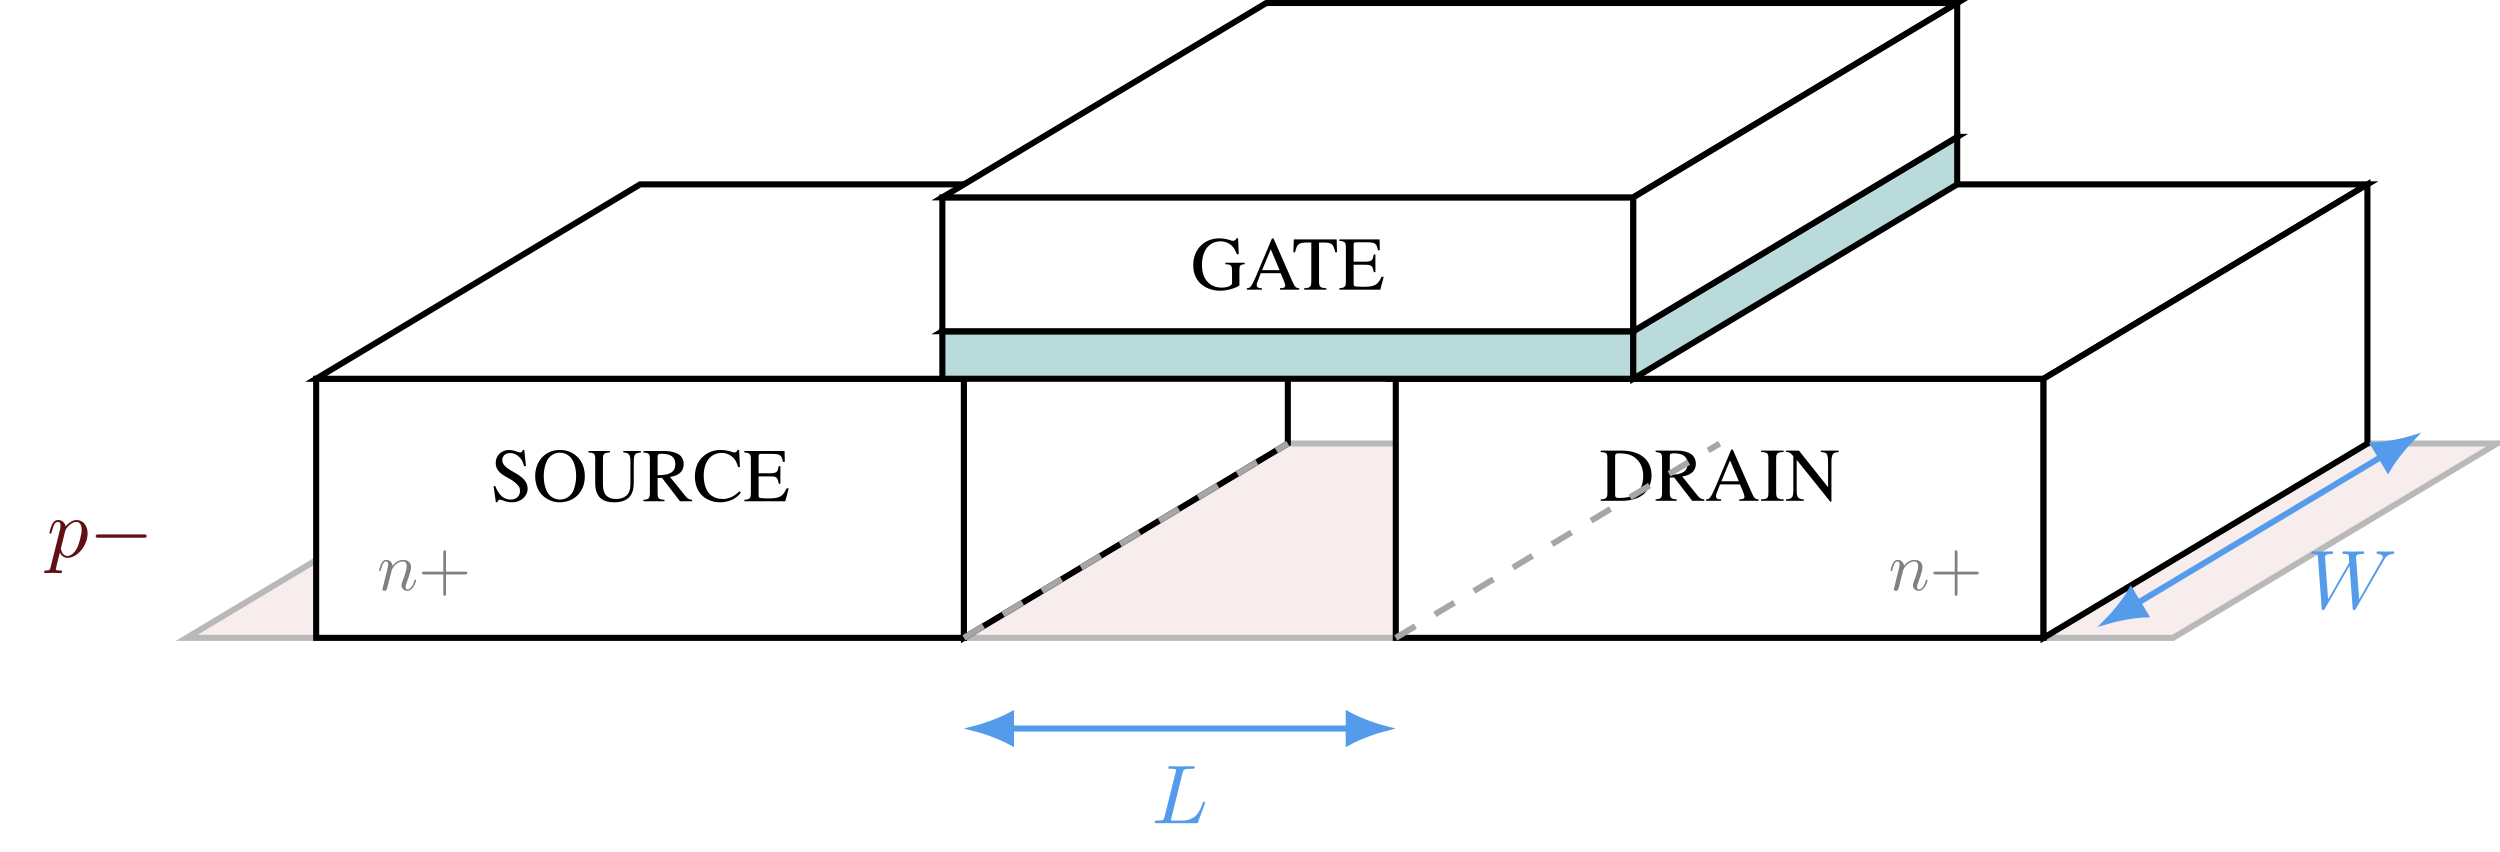
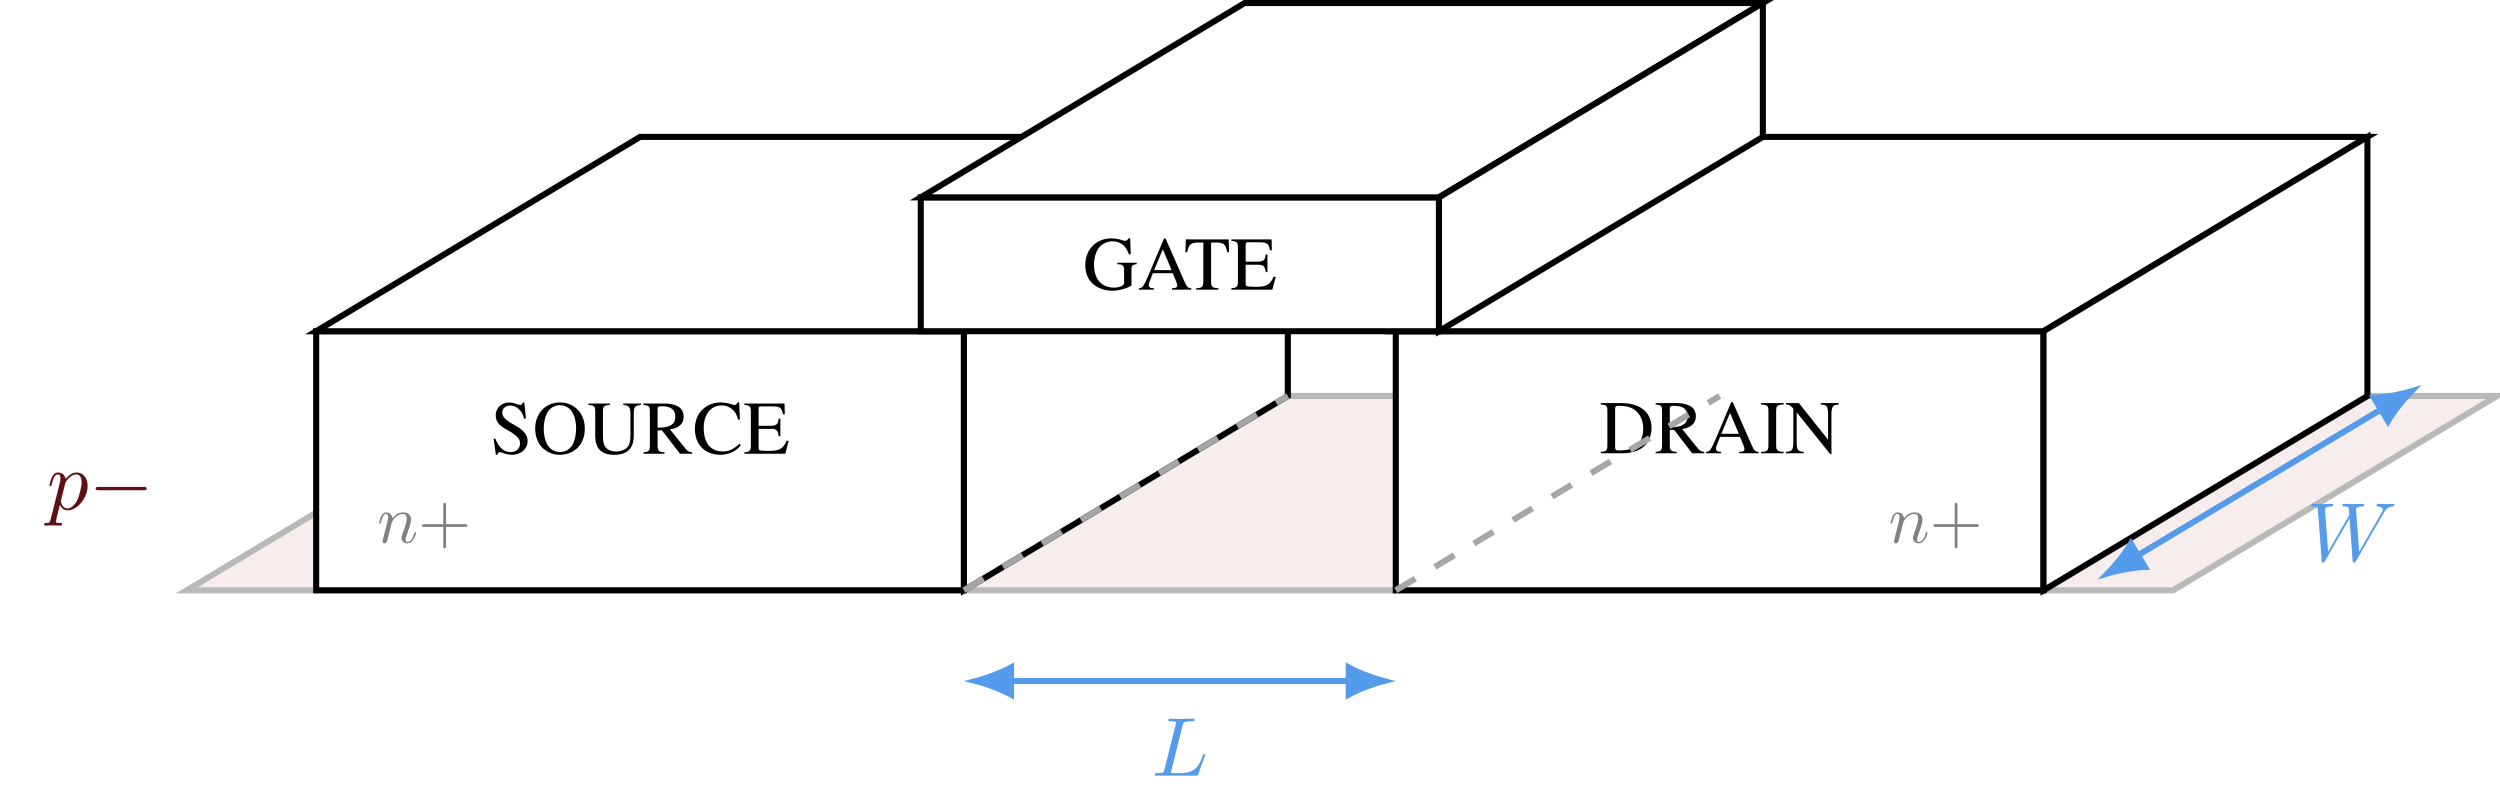
- <svg xmlns="http://www.w3.org/2000/svg" xmlns:xlink="http://www.w3.org/1999/xlink" width="328.206pt" height="111.725pt" viewBox="0 0 328.206 111.725">
+ <svg xmlns="http://www.w3.org/2000/svg" xmlns:xlink="http://www.w3.org/1999/xlink" width="328.206pt" height="105.488pt" viewBox="0 0 328.206 105.488">
  <defs>
    <g>
      <g id="glyph-0-0">
        <path d="M 4.453 -6.734 L 4.25 -6.734 C 4.203 -6.516 4.094 -6.406 3.922 -6.406 C 3.828 -6.406 3.656 -6.438 3.484 -6.516 C 3.125 -6.656 2.75 -6.734 2.438 -6.734 C 2 -6.734 1.562 -6.562 1.234 -6.281 C 0.891 -5.969 0.703 -5.547 0.703 -5.031 C 0.703 -4.234 1.141 -3.672 2.266 -3.094 C 2.984 -2.719 3.5 -2.297 3.75 -1.922 C 3.844 -1.797 3.891 -1.578 3.891 -1.344 C 3.891 -0.672 3.391 -0.219 2.656 -0.219 C 1.781 -0.219 1.141 -0.766 0.641 -1.984 L 0.422 -1.984 L 0.719 0.125 L 0.938 0.125 C 0.953 -0.062 1.062 -0.203 1.219 -0.203 C 1.328 -0.203 1.5 -0.156 1.688 -0.094 C 2.062 0.062 2.469 0.141 2.859 0.141 C 4 0.141 4.891 -0.641 4.891 -1.672 C 4.891 -2.5 4.344 -3.141 3.031 -3.844 C 1.984 -4.422 1.562 -4.859 1.562 -5.406 C 1.562 -5.953 1.984 -6.328 2.609 -6.328 C 3.047 -6.328 3.469 -6.141 3.812 -5.781 C 4.125 -5.469 4.266 -5.203 4.422 -4.609 L 4.672 -4.609 Z M 4.453 -6.734 " />
      </g>
      <g id="glyph-0-1">
        <path d="M 3.594 -6.734 C 1.688 -6.734 0.344 -5.297 0.344 -3.297 C 0.344 -2.359 0.656 -1.453 1.203 -0.875 C 1.781 -0.25 2.656 0.141 3.531 0.141 C 5.5 0.141 6.859 -1.25 6.859 -3.266 C 6.859 -4.25 6.562 -5.094 6.016 -5.688 C 5.391 -6.375 4.562 -6.734 3.594 -6.734 Z M 3.594 -6.375 C 4.062 -6.375 4.516 -6.203 4.875 -5.875 C 5.406 -5.391 5.719 -4.453 5.719 -3.266 C 5.719 -2.688 5.594 -2 5.391 -1.469 C 5.297 -1.219 5.141 -0.984 4.906 -0.75 C 4.562 -0.406 4.109 -0.219 3.578 -0.219 C 3.125 -0.219 2.672 -0.406 2.328 -0.703 C 1.797 -1.172 1.469 -2.172 1.469 -3.281 C 1.469 -4.297 1.75 -5.266 2.172 -5.734 C 2.562 -6.156 3.047 -6.375 3.594 -6.375 Z M 3.594 -6.375 " />
      </g>
      <g id="glyph-0-2">
        <path d="M 6.094 -5.141 C 6.094 -6.156 6.203 -6.312 7.031 -6.406 L 7.031 -6.594 L 4.719 -6.594 L 4.719 -6.406 C 5.5 -6.344 5.656 -6.125 5.656 -5.141 L 5.656 -2.438 C 5.656 -1.766 5.578 -1.391 5.422 -1.094 C 5.156 -0.609 4.516 -0.297 3.766 -0.297 C 3.062 -0.297 2.578 -0.531 2.297 -1 C 2.125 -1.328 2.047 -1.688 2.047 -2.328 L 2.047 -5.516 C 2.047 -6.234 2.156 -6.344 2.953 -6.406 L 2.953 -6.594 L 0.141 -6.594 L 0.141 -6.406 C 0.922 -6.344 1.031 -6.234 1.031 -5.516 L 1.031 -2.406 C 1.031 -0.672 1.844 0.141 3.531 0.141 C 4.625 0.141 5.375 -0.203 5.766 -0.891 C 6 -1.312 6.094 -1.766 6.094 -2.531 Z M 6.094 -5.141 " />
      </g>
      <g id="glyph-0-3">
        <path d="M 6.562 -0.188 C 6.188 -0.219 5.984 -0.312 5.703 -0.656 L 3.656 -3.188 C 4.312 -3.312 4.609 -3.422 4.938 -3.703 C 5.266 -3.953 5.453 -4.375 5.453 -4.844 C 5.453 -5.281 5.328 -5.641 5.062 -5.938 C 4.688 -6.344 3.859 -6.594 2.922 -6.594 L 0.172 -6.594 L 0.172 -6.406 C 0.922 -6.328 1.016 -6.219 1.016 -5.516 L 1.016 -1.203 C 1.016 -0.375 0.922 -0.25 0.172 -0.188 L 0.172 0 L 2.938 0 L 2.938 -0.188 C 2.156 -0.234 2.031 -0.375 2.031 -1.094 L 2.031 -3.047 L 2.594 -3.078 L 4.969 0 L 6.562 0 Z M 2.031 -5.875 C 2.031 -6.156 2.141 -6.234 2.547 -6.234 C 3.781 -6.234 4.359 -5.797 4.359 -4.859 C 4.359 -4.359 4.156 -3.953 3.797 -3.766 C 3.344 -3.5 2.984 -3.438 2.031 -3.422 Z M 2.031 -5.875 " />
      </g>
      <g id="glyph-0-4">
        <path d="M 6.188 -4.484 L 6.094 -6.734 L 5.875 -6.734 C 5.828 -6.531 5.656 -6.406 5.469 -6.406 C 5.375 -6.406 5.219 -6.438 5.078 -6.5 C 4.578 -6.656 4.094 -6.734 3.625 -6.734 C 2.797 -6.734 1.969 -6.438 1.359 -5.875 C 0.656 -5.266 0.281 -4.344 0.281 -3.234 C 0.281 -2.312 0.578 -1.453 1.094 -0.891 C 1.688 -0.234 2.609 0.141 3.594 0.141 C 4.719 0.141 5.703 -0.312 6.312 -1.125 L 6.125 -1.312 C 5.391 -0.594 4.734 -0.297 3.906 -0.297 C 3.281 -0.297 2.719 -0.5 2.297 -0.875 C 1.75 -1.359 1.438 -2.266 1.438 -3.375 C 1.438 -5.172 2.359 -6.344 3.812 -6.344 C 4.375 -6.344 4.891 -6.125 5.297 -5.734 C 5.609 -5.406 5.766 -5.141 5.953 -4.484 Z M 6.188 -4.484 " />
      </g>
      <g id="glyph-0-5">
        <path d="M 5.953 -1.688 L 5.672 -1.688 C 5.172 -0.609 4.75 -0.375 3.312 -0.375 L 3.047 -0.375 C 2.562 -0.375 2.141 -0.422 2.078 -0.484 C 2.031 -0.516 2 -0.625 2 -0.797 L 2 -3.266 L 3.531 -3.266 C 4.359 -3.266 4.5 -3.125 4.641 -2.297 L 4.859 -2.297 L 4.859 -4.609 L 4.641 -4.609 C 4.562 -4.203 4.531 -4.062 4.422 -3.922 C 4.281 -3.75 4 -3.672 3.531 -3.672 L 2 -3.672 L 2 -5.875 C 2 -6.156 2.062 -6.219 2.328 -6.219 L 3.672 -6.219 C 4.812 -6.219 5.031 -6.078 5.188 -5.172 L 5.438 -5.172 L 5.406 -6.594 L 0.125 -6.594 L 0.125 -6.406 C 0.859 -6.344 0.984 -6.203 0.984 -5.516 L 0.984 -1.094 C 0.984 -0.391 0.844 -0.234 0.125 -0.188 L 0.125 0 L 5.5 0 Z M 5.953 -1.688 " />
      </g>
      <g id="glyph-0-6">
        <path d="M 1.031 -1.094 C 1.031 -0.375 0.922 -0.234 0.156 -0.188 L 0.156 0 L 2.984 0 C 4.141 0 5.188 -0.328 5.812 -0.891 C 6.453 -1.469 6.828 -2.359 6.828 -3.328 C 6.828 -4.234 6.531 -5 5.984 -5.547 C 5.297 -6.234 4.219 -6.594 2.844 -6.594 L 0.156 -6.594 L 0.156 -6.406 C 0.953 -6.344 1.031 -6.25 1.031 -5.516 Z M 2.047 -5.844 C 2.047 -6.156 2.156 -6.234 2.578 -6.234 C 3.422 -6.234 4.078 -6.078 4.562 -5.734 C 5.328 -5.188 5.734 -4.344 5.734 -3.266 C 5.734 -2.078 5.328 -1.25 4.531 -0.781 C 4.016 -0.484 3.438 -0.375 2.578 -0.375 C 2.172 -0.375 2.047 -0.453 2.047 -0.781 Z M 2.047 -5.844 " />
      </g>
      <g id="glyph-0-7">
        <path d="M 7.031 -0.188 C 6.594 -0.219 6.484 -0.312 6.141 -1.062 L 3.656 -6.719 L 3.453 -6.719 L 1.391 -1.828 C 0.75 -0.375 0.625 -0.203 0.156 -0.188 L 0.156 0 L 2.125 0 L 2.125 -0.188 C 1.641 -0.188 1.453 -0.312 1.453 -0.594 C 1.453 -0.719 1.469 -0.859 1.531 -0.984 L 1.984 -2.156 L 4.594 -2.156 L 5 -1.203 C 5.125 -0.922 5.188 -0.672 5.188 -0.531 C 5.188 -0.281 5.031 -0.203 4.5 -0.188 L 4.5 0 L 7.031 0 Z M 2.156 -2.562 L 3.297 -5.297 L 4.453 -2.562 Z M 2.156 -2.562 " />
      </g>
      <g id="glyph-0-8">
        <path d="M 1.141 -1.094 C 1.141 -0.344 1.016 -0.219 0.172 -0.188 L 0.172 0 L 3.141 0 L 3.141 -0.188 C 2.328 -0.219 2.156 -0.359 2.156 -1.094 L 2.156 -5.516 C 2.156 -6.234 2.297 -6.375 3.141 -6.406 L 3.141 -6.594 L 0.172 -6.594 L 0.172 -6.406 C 1.031 -6.359 1.141 -6.25 1.141 -5.516 Z M 1.141 -1.094 " />
      </g>
      <g id="glyph-0-9">
        <path d="M 6.094 0.109 L 6.094 -5.141 C 6.094 -5.734 6.203 -6.094 6.391 -6.234 C 6.531 -6.328 6.672 -6.375 7.047 -6.406 L 7.047 -6.594 L 4.703 -6.594 L 4.703 -6.406 C 5.078 -6.375 5.219 -6.344 5.375 -6.25 C 5.578 -6.109 5.656 -5.75 5.656 -5.141 L 5.656 -1.781 L 1.828 -6.594 L 0.125 -6.594 L 0.125 -6.406 C 0.547 -6.406 0.688 -6.328 1.094 -5.859 L 1.094 -1.469 C 1.094 -0.438 0.953 -0.25 0.125 -0.188 L 0.125 0 L 2.469 0 L 2.469 -0.188 C 1.688 -0.234 1.531 -0.453 1.531 -1.469 L 1.531 -5.375 L 5.938 0.109 Z M 6.094 0.109 " />
      </g>
      <g id="glyph-0-10">
        <path d="M 7.062 -3.531 L 4.531 -3.531 L 4.531 -3.344 C 4.953 -3.312 5.078 -3.297 5.188 -3.203 C 5.344 -3.125 5.406 -2.891 5.406 -2.469 L 5.406 -0.844 C 5.406 -0.531 4.797 -0.266 4.078 -0.266 C 2.453 -0.266 1.453 -1.391 1.453 -3.25 C 1.453 -4.188 1.734 -5.094 2.172 -5.578 C 2.609 -6.078 3.234 -6.344 3.906 -6.344 C 4.469 -6.344 4.953 -6.156 5.344 -5.797 C 5.641 -5.516 5.797 -5.25 6.047 -4.641 L 6.281 -4.641 L 6.203 -6.734 L 5.984 -6.734 C 5.922 -6.547 5.734 -6.406 5.531 -6.406 C 5.438 -6.406 5.281 -6.438 5.094 -6.516 C 4.641 -6.656 4.188 -6.734 3.734 -6.734 C 1.75 -6.734 0.312 -5.281 0.312 -3.234 C 0.312 -2.266 0.594 -1.516 1.141 -0.922 C 1.812 -0.234 2.766 0.141 3.875 0.141 C 4.719 0.141 5.969 -0.203 6.375 -0.562 L 6.375 -2.578 C 6.375 -3.172 6.484 -3.297 7.062 -3.344 Z M 7.062 -3.531 " />
      </g>
      <g id="glyph-0-11">
        <path d="M 2.531 -6.188 L 2.531 -1.203 C 2.531 -0.344 2.422 -0.234 1.594 -0.188 L 1.594 0 L 4.5 0 L 4.5 -0.188 C 3.688 -0.234 3.547 -0.359 3.547 -1.094 L 3.547 -6.188 L 4.094 -6.188 C 5.219 -6.188 5.438 -6 5.672 -4.906 L 5.906 -4.906 L 5.859 -6.594 L 0.234 -6.594 L 0.172 -4.906 L 0.406 -4.906 C 0.641 -5.984 0.875 -6.188 2 -6.188 Z M 2.531 -6.188 " />
      </g>
      <g id="glyph-1-0">
        <path d="M 0.797 -0.531 C 0.766 -0.391 0.703 -0.188 0.703 -0.141 C 0.703 0.016 0.828 0.094 0.969 0.094 C 1.078 0.094 1.234 0.031 1.297 -0.156 C 1.312 -0.172 1.422 -0.594 1.469 -0.812 L 1.672 -1.625 C 1.719 -1.828 1.781 -2.016 1.828 -2.219 C 1.859 -2.375 1.922 -2.641 1.938 -2.672 C 2.078 -2.953 2.547 -3.766 3.406 -3.766 C 3.797 -3.766 3.891 -3.438 3.891 -3.141 C 3.891 -2.578 3.438 -1.438 3.297 -1.047 C 3.219 -0.844 3.203 -0.734 3.203 -0.641 C 3.203 -0.219 3.531 0.094 3.953 0.094 C 4.797 0.094 5.125 -1.203 5.125 -1.281 C 5.125 -1.375 5.047 -1.375 5.016 -1.375 C 4.922 -1.375 4.922 -1.344 4.875 -1.203 C 4.703 -0.594 4.406 -0.094 3.969 -0.094 C 3.812 -0.094 3.75 -0.188 3.75 -0.391 C 3.75 -0.625 3.828 -0.828 3.906 -1.031 C 4.078 -1.5 4.453 -2.5 4.453 -3 C 4.453 -3.609 4.078 -3.969 3.422 -3.969 C 2.625 -3.969 2.172 -3.391 2.031 -3.188 C 1.984 -3.688 1.609 -3.969 1.203 -3.969 C 0.797 -3.969 0.625 -3.609 0.531 -3.453 C 0.391 -3.141 0.266 -2.625 0.266 -2.578 C 0.266 -2.5 0.344 -2.5 0.375 -2.5 C 0.453 -2.5 0.469 -2.5 0.516 -2.703 C 0.672 -3.344 0.859 -3.766 1.172 -3.766 C 1.359 -3.766 1.453 -3.656 1.453 -3.359 C 1.453 -3.172 1.422 -3.062 1.312 -2.594 Z M 0.797 -0.531 " />
      </g>
      <g id="glyph-2-0">
        <path d="M 3.672 -2.062 L 6.172 -2.062 C 6.297 -2.062 6.469 -2.062 6.469 -2.25 C 6.469 -2.422 6.297 -2.422 6.172 -2.422 L 3.672 -2.422 L 3.672 -4.938 C 3.672 -5.062 3.672 -5.234 3.484 -5.234 C 3.312 -5.234 3.312 -5.062 3.312 -4.938 L 3.312 -2.422 L 0.797 -2.422 C 0.672 -2.422 0.5 -2.422 0.5 -2.25 C 0.5 -2.062 0.672 -2.062 0.797 -2.062 L 3.312 -2.062 L 3.312 0.453 C 3.312 0.578 3.312 0.75 3.484 0.75 C 3.672 0.75 3.672 0.578 3.672 0.453 Z M 3.672 -2.062 " />
      </g>
      <g id="glyph-3-0">
        <path d="M 4.094 -6.625 C 4.188 -7.016 4.234 -7.141 5.25 -7.141 C 5.594 -7.141 5.672 -7.141 5.672 -7.344 C 5.672 -7.484 5.547 -7.484 5.5 -7.484 C 5.141 -7.484 4.234 -7.453 3.875 -7.453 C 3.547 -7.453 2.75 -7.484 2.422 -7.484 C 2.344 -7.484 2.219 -7.484 2.219 -7.266 C 2.219 -7.141 2.312 -7.141 2.516 -7.141 C 2.547 -7.141 2.75 -7.141 2.938 -7.125 C 3.125 -7.094 3.234 -7.094 3.234 -6.938 C 3.234 -6.906 3.219 -6.875 3.188 -6.734 L 1.719 -0.859 C 1.609 -0.422 1.594 -0.344 0.719 -0.344 C 0.531 -0.344 0.422 -0.344 0.422 -0.125 C 0.422 0 0.531 0 0.719 0 L 5.797 0 C 6.062 0 6.062 0 6.141 -0.188 L 7 -2.547 C 7.047 -2.672 7.047 -2.688 7.047 -2.703 C 7.047 -2.75 7.016 -2.828 6.906 -2.828 C 6.812 -2.828 6.797 -2.766 6.719 -2.594 C 6.359 -1.594 5.875 -0.344 3.969 -0.344 L 2.953 -0.344 C 2.797 -0.344 2.766 -0.344 2.703 -0.344 C 2.594 -0.359 2.562 -0.375 2.562 -0.453 C 2.562 -0.5 2.562 -0.516 2.625 -0.719 Z M 4.094 -6.625 " />
      </g>
      <g id="glyph-3-1">
        <path d="M 10.047 -6.203 C 10.312 -6.688 10.578 -7.094 11.266 -7.141 C 11.375 -7.156 11.484 -7.156 11.484 -7.359 C 11.484 -7.406 11.438 -7.484 11.344 -7.484 C 11.078 -7.484 10.781 -7.453 10.5 -7.453 C 10.125 -7.453 9.719 -7.484 9.359 -7.484 C 9.297 -7.484 9.156 -7.484 9.156 -7.266 C 9.156 -7.156 9.25 -7.141 9.328 -7.141 C 9.578 -7.125 9.969 -7.047 9.969 -6.719 C 9.969 -6.594 9.906 -6.5 9.828 -6.359 L 6.875 -1.188 L 6.469 -6.625 C 6.453 -6.844 6.422 -7.125 7.234 -7.141 C 7.422 -7.141 7.531 -7.141 7.531 -7.359 C 7.531 -7.469 7.406 -7.484 7.359 -7.484 C 6.922 -7.484 6.469 -7.453 6.031 -7.453 C 5.766 -7.453 5.125 -7.484 4.875 -7.484 C 4.812 -7.484 4.672 -7.484 4.672 -7.266 C 4.672 -7.141 4.781 -7.141 4.922 -7.141 C 5.406 -7.141 5.484 -7.078 5.516 -6.875 L 5.578 -6.031 L 2.797 -1.188 L 2.391 -6.75 C 2.391 -6.875 2.391 -7.125 3.219 -7.141 C 3.328 -7.141 3.453 -7.141 3.453 -7.359 C 3.453 -7.484 3.312 -7.484 3.297 -7.484 C 2.859 -7.484 2.406 -7.453 1.953 -7.453 C 1.562 -7.453 1.172 -7.484 0.797 -7.484 C 0.75 -7.484 0.609 -7.484 0.609 -7.266 C 0.609 -7.141 0.703 -7.141 0.875 -7.141 C 1.422 -7.141 1.438 -7.047 1.453 -6.734 L 1.953 -0.047 C 1.953 0.156 1.969 0.234 2.125 0.234 C 2.25 0.234 2.297 0.172 2.391 0.016 L 5.609 -5.578 L 6.016 -0.047 C 6.031 0.188 6.062 0.234 6.188 0.234 C 6.328 0.234 6.391 0.125 6.453 0.031 Z M 10.047 -6.203 " />
      </g>
      <g id="glyph-3-2">
        <path d="M 0.5 1.344 C 0.406 1.703 0.391 1.781 -0.094 1.781 C -0.234 1.781 -0.344 1.781 -0.344 2 C -0.344 2.078 -0.297 2.125 -0.203 2.125 C 0.094 2.125 0.406 2.094 0.719 2.094 C 1.078 2.094 1.453 2.125 1.797 2.125 C 1.844 2.125 2 2.125 2 1.906 C 2 1.781 1.891 1.781 1.734 1.781 C 1.188 1.781 1.188 1.703 1.188 1.609 C 1.188 1.484 1.641 -0.312 1.719 -0.578 C 1.859 -0.266 2.172 0.125 2.734 0.125 C 4 0.125 5.359 -1.484 5.359 -3.094 C 5.359 -4.125 4.75 -4.844 3.906 -4.844 C 3.359 -4.844 2.844 -4.453 2.469 -4.016 C 2.359 -4.609 1.891 -4.844 1.484 -4.844 C 0.984 -4.844 0.781 -4.422 0.672 -4.219 C 0.484 -3.844 0.344 -3.188 0.344 -3.156 C 0.344 -3.047 0.453 -3.047 0.469 -3.047 C 0.578 -3.047 0.594 -3.062 0.656 -3.297 C 0.844 -4.078 1.062 -4.594 1.453 -4.594 C 1.641 -4.594 1.797 -4.516 1.797 -4.094 C 1.797 -3.844 1.766 -3.719 1.719 -3.531 Z M 2.422 -3.422 C 2.5 -3.719 2.797 -4.016 2.984 -4.188 C 3.375 -4.531 3.688 -4.594 3.875 -4.594 C 4.312 -4.594 4.578 -4.219 4.578 -3.578 C 4.578 -2.922 4.219 -1.672 4.016 -1.25 C 3.641 -0.484 3.125 -0.125 2.719 -0.125 C 2 -0.125 1.844 -1.031 1.844 -1.094 C 1.844 -1.125 1.844 -1.141 1.891 -1.266 Z M 2.422 -3.422 " />
      </g>
      <g id="glyph-4-0">
        <path d="M 7.219 -2.516 C 7.406 -2.516 7.594 -2.516 7.594 -2.734 C 7.594 -2.953 7.406 -2.953 7.219 -2.953 L 1.297 -2.953 C 1.109 -2.953 0.906 -2.953 0.906 -2.734 C 0.906 -2.516 1.109 -2.516 1.297 -2.516 Z M 7.219 -2.516 " />
      </g>
    </g>
    <clipPath id="clip-0">
-       <path clip-rule="nonzero" d="M 13 46 L 328.207 46 L 328.207 96 L 13 96 Z M 13 46 " />
+       <path clip-rule="nonzero" d="M 13 40 L 328.207 40 L 328.207 89 L 13 89 Z M 13 40 " />
    </clipPath>
  </defs>
-   <path fill-rule="nonzero" fill="rgb(97.02%, 92.783%, 93.097%)" fill-opacity="1" d="M 24.5 83.738 L 285.289 83.738 L 327.812 58.227 L 67.02 58.227 Z M 24.5 83.738 " />
+   <path fill-rule="nonzero" fill="rgb(97.02%, 92.783%, 93.097%)" fill-opacity="1" d="M 24.5 77.5 L 285.289 77.5 L 327.812 51.988 L 67.02 51.988 Z M 24.5 77.5 " />
  <g clip-path="url(#clip-0)">
-     <path fill="none" stroke-width="0.797" stroke-linecap="butt" stroke-linejoin="miter" stroke="rgb(72.499%, 72.499%, 72.499%)" stroke-opacity="1" stroke-miterlimit="10" d="M -17.008 -0.001 L 243.781 -0.001 L 286.305 25.51 L 25.512 25.51 Z M -17.008 -0.001 " transform="matrix(1, 0, 0, -1, 41.508, 83.737)" />
+     <path fill="none" stroke-width="0.797" stroke-linecap="butt" stroke-linejoin="miter" stroke="rgb(72.499%, 72.499%, 72.499%)" stroke-opacity="1" stroke-miterlimit="10" d="M -17.008 0 L 243.781 0 L 286.305 25.512 L 25.512 25.512 Z M -17.008 0 " transform="matrix(1, 0, 0, -1, 41.508, 77.5)" />
  </g>
-   <path fill-rule="nonzero" fill="rgb(100%, 100%, 100%)" fill-opacity="1" stroke-width="0.797" stroke-linecap="butt" stroke-linejoin="miter" stroke="rgb(0%, 0%, 0%)" stroke-opacity="1" stroke-miterlimit="10" d="M -0 -0.001 L -0 34.014 L 85.039 34.014 L 85.039 -0.001 Z M -0 -0.001 " transform="matrix(1, 0, 0, -1, 41.508, 83.737)" />
-   <path fill-rule="nonzero" fill="rgb(100%, 100%, 100%)" fill-opacity="1" stroke-width="0.797" stroke-linecap="butt" stroke-linejoin="miter" stroke="rgb(0%, 0%, 0%)" stroke-opacity="1" stroke-miterlimit="10" d="M -0 34.014 L 42.519 59.53 L 127.562 59.53 L 85.039 34.014 Z M -0 34.014 " transform="matrix(1, 0, 0, -1, 41.508, 83.737)" />
-   <path fill-rule="nonzero" fill="rgb(100%, 100%, 100%)" fill-opacity="1" stroke-width="0.797" stroke-linecap="butt" stroke-linejoin="miter" stroke="rgb(0%, 0%, 0%)" stroke-opacity="1" stroke-miterlimit="10" d="M 85.039 -0.001 L 127.562 25.51 L 127.562 59.53 L 85.039 34.014 Z M 85.039 -0.001 " transform="matrix(1, 0, 0, -1, 41.508, 83.737)" />
+   <path fill-rule="nonzero" fill="rgb(100%, 100%, 100%)" fill-opacity="1" stroke-width="0.797" stroke-linecap="butt" stroke-linejoin="miter" stroke="rgb(0%, 0%, 0%)" stroke-opacity="1" stroke-miterlimit="10" d="M -0 0 L -0 34.016 L 85.039 34.016 L 85.039 0 Z M -0 0 " transform="matrix(1, 0, 0, -1, 41.508, 77.5)" />
+   <path fill-rule="nonzero" fill="rgb(100%, 100%, 100%)" fill-opacity="1" stroke-width="0.797" stroke-linecap="butt" stroke-linejoin="miter" stroke="rgb(0%, 0%, 0%)" stroke-opacity="1" stroke-miterlimit="10" d="M -0 34.016 L 42.519 59.527 L 127.562 59.527 L 85.039 34.016 Z M -0 34.016 " transform="matrix(1, 0, 0, -1, 41.508, 77.5)" />
+   <path fill-rule="nonzero" fill="rgb(100%, 100%, 100%)" fill-opacity="1" stroke-width="0.797" stroke-linecap="butt" stroke-linejoin="miter" stroke="rgb(0%, 0%, 0%)" stroke-opacity="1" stroke-miterlimit="10" d="M 85.039 0 L 127.562 25.512 L 127.562 59.527 L 85.039 34.016 Z M 85.039 0 " transform="matrix(1, 0, 0, -1, 41.508, 77.5)" />
  <g fill="rgb(0%, 0%, 0%)" fill-opacity="1">
-     <use xlink:href="#glyph-0-0" x="64.377" y="65.805" />
-     <use xlink:href="#glyph-0-1" x="69.916" y="65.805" />
-     <use xlink:href="#glyph-0-2" x="77.109" y="65.805" />
-     <use xlink:href="#glyph-0-3" x="84.302" y="65.805" />
-     <use xlink:href="#glyph-0-4" x="90.947" y="65.805" />
-     <use xlink:href="#glyph-0-5" x="97.592" y="65.805" />
+     <use xlink:href="#glyph-0-0" x="64.377" y="59.568" />
+     <use xlink:href="#glyph-0-1" x="69.916" y="59.568" />
+     <use xlink:href="#glyph-0-2" x="77.109" y="59.568" />
+     <use xlink:href="#glyph-0-3" x="84.302" y="59.568" />
+     <use xlink:href="#glyph-0-4" x="90.947" y="59.568" />
+     <use xlink:href="#glyph-0-5" x="97.592" y="59.568" />
  </g>
  <g fill="rgb(50%, 50%, 50%)" fill-opacity="1">
-     <use xlink:href="#glyph-1-0" x="49.504" y="77.475" />
+     <use xlink:href="#glyph-1-0" x="49.504" y="71.238" />
  </g>
  <g fill="rgb(50%, 50%, 50%)" fill-opacity="1">
-     <use xlink:href="#glyph-2-0" x="54.886" y="77.475" />
+     <use xlink:href="#glyph-2-0" x="54.886" y="71.238" />
  </g>
-   <path fill-rule="nonzero" fill="rgb(100%, 100%, 100%)" fill-opacity="1" stroke-width="0.797" stroke-linecap="butt" stroke-linejoin="miter" stroke="rgb(0%, 0%, 0%)" stroke-opacity="1" stroke-miterlimit="10" d="M 141.734 -0.001 L 141.734 34.014 L 226.773 34.014 L 226.773 -0.001 Z M 141.734 -0.001 " transform="matrix(1, 0, 0, -1, 41.508, 83.737)" />
-   <path fill-rule="nonzero" fill="rgb(100%, 100%, 100%)" fill-opacity="1" stroke-width="0.797" stroke-linecap="butt" stroke-linejoin="miter" stroke="rgb(0%, 0%, 0%)" stroke-opacity="1" stroke-miterlimit="10" d="M 141.734 34.014 L 184.254 59.53 L 269.293 59.53 L 226.773 34.014 Z M 141.734 34.014 " transform="matrix(1, 0, 0, -1, 41.508, 83.737)" />
-   <path fill-rule="nonzero" fill="rgb(100%, 100%, 100%)" fill-opacity="1" stroke-width="0.797" stroke-linecap="butt" stroke-linejoin="miter" stroke="rgb(0%, 0%, 0%)" stroke-opacity="1" stroke-miterlimit="10" d="M 226.773 -0.001 L 269.293 25.51 L 269.293 59.53 L 226.773 34.014 Z M 226.773 -0.001 " transform="matrix(1, 0, 0, -1, 41.508, 83.737)" />
+   <path fill-rule="nonzero" fill="rgb(100%, 100%, 100%)" fill-opacity="1" stroke-width="0.797" stroke-linecap="butt" stroke-linejoin="miter" stroke="rgb(0%, 0%, 0%)" stroke-opacity="1" stroke-miterlimit="10" d="M 141.734 0 L 141.734 34.016 L 226.773 34.016 L 226.773 0 Z M 141.734 0 " transform="matrix(1, 0, 0, -1, 41.508, 77.5)" />
+   <path fill-rule="nonzero" fill="rgb(100%, 100%, 100%)" fill-opacity="1" stroke-width="0.797" stroke-linecap="butt" stroke-linejoin="miter" stroke="rgb(0%, 0%, 0%)" stroke-opacity="1" stroke-miterlimit="10" d="M 141.734 34.016 L 184.254 59.527 L 269.293 59.527 L 226.773 34.016 Z M 141.734 34.016 " transform="matrix(1, 0, 0, -1, 41.508, 77.5)" />
+   <path fill-rule="nonzero" fill="rgb(100%, 100%, 100%)" fill-opacity="1" stroke-width="0.797" stroke-linecap="butt" stroke-linejoin="miter" stroke="rgb(0%, 0%, 0%)" stroke-opacity="1" stroke-miterlimit="10" d="M 226.773 0 L 269.293 25.512 L 269.293 59.527 L 226.773 34.016 Z M 226.773 0 " transform="matrix(1, 0, 0, -1, 41.508, 77.5)" />
  <g fill="rgb(0%, 0%, 0%)" fill-opacity="1">
-     <use xlink:href="#glyph-0-6" x="209.99" y="65.747" />
-     <use xlink:href="#glyph-0-3" x="217.183" y="65.747" />
-     <use xlink:href="#glyph-0-7" x="223.828" y="65.747" />
-     <use xlink:href="#glyph-0-8" x="231.021" y="65.747" />
-     <use xlink:href="#glyph-0-9" x="234.339" y="65.747" />
+     <use xlink:href="#glyph-0-6" x="209.99" y="59.51" />
+     <use xlink:href="#glyph-0-3" x="217.183" y="59.51" />
+     <use xlink:href="#glyph-0-7" x="223.828" y="59.51" />
+     <use xlink:href="#glyph-0-8" x="231.021" y="59.51" />
+     <use xlink:href="#glyph-0-9" x="234.339" y="59.51" />
  </g>
  <g fill="rgb(50%, 50%, 50%)" fill-opacity="1">
-     <use xlink:href="#glyph-1-0" x="247.929" y="77.475" />
+     <use xlink:href="#glyph-1-0" x="247.929" y="71.238" />
  </g>
  <g fill="rgb(50%, 50%, 50%)" fill-opacity="1">
-     <use xlink:href="#glyph-2-0" x="253.311" y="77.475" />
+     <use xlink:href="#glyph-2-0" x="253.311" y="71.238" />
  </g>
-   <path fill-rule="nonzero" fill="rgb(72.942%, 85.883%, 85.883%)" fill-opacity="1" stroke-width="0.797" stroke-linecap="butt" stroke-linejoin="miter" stroke="rgb(0%, 0%, 0%)" stroke-opacity="1" stroke-miterlimit="10" d="M 82.207 34.014 L 82.207 40.253 L 172.914 40.253 L 172.914 34.014 Z M 82.207 34.014 " transform="matrix(1, 0, 0, -1, 41.508, 83.737)" />
-   <path fill-rule="nonzero" fill="rgb(72.942%, 85.883%, 85.883%)" fill-opacity="1" stroke-width="0.797" stroke-linecap="butt" stroke-linejoin="miter" stroke="rgb(0%, 0%, 0%)" stroke-opacity="1" stroke-miterlimit="10" d="M 82.207 40.253 L 124.726 65.764 L 215.437 65.764 L 172.914 40.253 Z M 82.207 40.253 " transform="matrix(1, 0, 0, -1, 41.508, 83.737)" />
-   <path fill-rule="nonzero" fill="rgb(72.942%, 85.883%, 85.883%)" fill-opacity="1" stroke-width="0.797" stroke-linecap="butt" stroke-linejoin="miter" stroke="rgb(0%, 0%, 0%)" stroke-opacity="1" stroke-miterlimit="10" d="M 172.914 34.014 L 215.437 59.53 L 215.437 65.764 L 172.914 40.253 Z M 172.914 34.014 " transform="matrix(1, 0, 0, -1, 41.508, 83.737)" />
-   <path fill-rule="nonzero" fill="rgb(100%, 100%, 100%)" fill-opacity="1" stroke-width="0.797" stroke-linecap="butt" stroke-linejoin="miter" stroke="rgb(0%, 0%, 0%)" stroke-opacity="1" stroke-miterlimit="10" d="M 82.207 40.253 L 82.207 57.827 L 172.914 57.827 L 172.914 40.253 Z M 82.207 40.253 " transform="matrix(1, 0, 0, -1, 41.508, 83.737)" />
-   <path fill-rule="nonzero" fill="rgb(100%, 100%, 100%)" fill-opacity="1" stroke-width="0.797" stroke-linecap="butt" stroke-linejoin="miter" stroke="rgb(0%, 0%, 0%)" stroke-opacity="1" stroke-miterlimit="10" d="M 82.207 57.827 L 124.726 83.339 L 215.437 83.339 L 172.914 57.827 Z M 82.207 57.827 " transform="matrix(1, 0, 0, -1, 41.508, 83.737)" />
-   <path fill-rule="nonzero" fill="rgb(100%, 100%, 100%)" fill-opacity="1" stroke-width="0.797" stroke-linecap="butt" stroke-linejoin="miter" stroke="rgb(0%, 0%, 0%)" stroke-opacity="1" stroke-miterlimit="10" d="M 172.914 40.253 L 215.437 65.764 L 215.437 83.339 L 172.914 57.827 Z M 172.914 40.253 " transform="matrix(1, 0, 0, -1, 41.508, 83.737)" />
+   <path fill-rule="nonzero" fill="rgb(100%, 100%, 100%)" fill-opacity="1" stroke-width="0.797" stroke-linecap="butt" stroke-linejoin="miter" stroke="rgb(0%, 0%, 0%)" stroke-opacity="1" stroke-miterlimit="10" d="M 79.371 34.016 L 79.371 51.59 L 147.402 51.59 L 147.402 34.016 Z M 79.371 34.016 " transform="matrix(1, 0, 0, -1, 41.508, 77.5)" />
+   <path fill-rule="nonzero" fill="rgb(100%, 100%, 100%)" fill-opacity="1" stroke-width="0.797" stroke-linecap="butt" stroke-linejoin="miter" stroke="rgb(0%, 0%, 0%)" stroke-opacity="1" stroke-miterlimit="10" d="M 79.371 51.59 L 121.89 77.102 L 189.922 77.102 L 147.402 51.59 Z M 79.371 51.59 " transform="matrix(1, 0, 0, -1, 41.508, 77.5)" />
+   <path fill-rule="nonzero" fill="rgb(100%, 100%, 100%)" fill-opacity="1" stroke-width="0.797" stroke-linecap="butt" stroke-linejoin="miter" stroke="rgb(0%, 0%, 0%)" stroke-opacity="1" stroke-miterlimit="10" d="M 147.402 34.016 L 189.922 59.527 L 189.922 77.102 L 147.402 51.59 Z M 147.402 34.016 " transform="matrix(1, 0, 0, -1, 41.508, 77.5)" />
  <g fill="rgb(0%, 0%, 0%)" fill-opacity="1">
-     <use xlink:href="#glyph-0-10" x="156.34" y="38.025" />
-     <use xlink:href="#glyph-0-7" x="163.533" y="38.025" />
+     <use xlink:href="#glyph-0-10" x="142.167" y="38.025" />
+     <use xlink:href="#glyph-0-7" x="149.36" y="38.025" />
  </g>
  <g fill="rgb(0%, 0%, 0%)" fill-opacity="1">
-     <use xlink:href="#glyph-0-11" x="169.62" y="38.025" />
-     <use xlink:href="#glyph-0-5" x="175.707" y="38.025" />
+     <use xlink:href="#glyph-0-11" x="155.447" y="38.025" />
+     <use xlink:href="#glyph-0-5" x="161.534" y="38.025" />
  </g>
-   <path fill="none" stroke-width="0.797" stroke-linecap="butt" stroke-linejoin="miter" stroke="rgb(64.999%, 64.999%, 64.999%)" stroke-opacity="1" stroke-dasharray="2.989 2.989" stroke-miterlimit="10" d="M 85.039 -0.001 L 127.562 25.51 " transform="matrix(1, 0, 0, -1, 41.508, 83.737)" />
-   <path fill="none" stroke-width="0.797" stroke-linecap="butt" stroke-linejoin="miter" stroke="rgb(64.999%, 64.999%, 64.999%)" stroke-opacity="1" stroke-dasharray="2.989 2.989" stroke-miterlimit="10" d="M 141.734 -0.001 L 184.254 25.51 " transform="matrix(1, 0, 0, -1, 41.508, 83.737)" />
-   <path fill="none" stroke-width="0.797" stroke-linecap="butt" stroke-linejoin="miter" stroke="rgb(33.333%, 60.782%, 92.157%)" stroke-opacity="1" stroke-miterlimit="10" d="M 91.219 -11.908 L 135.558 -11.908 " transform="matrix(1, 0, 0, -1, 41.508, 83.737)" />
-   <path fill-rule="nonzero" fill="rgb(33.333%, 60.782%, 92.157%)" fill-opacity="1" stroke-width="0.797" stroke-linecap="butt" stroke-linejoin="miter" stroke="rgb(33.333%, 60.782%, 92.157%)" stroke-opacity="1" stroke-miterlimit="10" d="M 4.534 0.002 C 3.975 0.139 1.53 0.92 -0.001 1.771 L -0.001 -1.772 C 1.53 -0.92 3.975 -0.139 4.534 0.002 Z M 4.534 0.002 " transform="matrix(-1, 0, 0, 1, 132.7253, 95.6426)" />
-   <path fill-rule="nonzero" fill="rgb(33.333%, 60.782%, 92.157%)" fill-opacity="1" stroke-width="0.797" stroke-linecap="butt" stroke-linejoin="miter" stroke="rgb(33.333%, 60.782%, 92.157%)" stroke-opacity="1" stroke-miterlimit="10" d="M 4.533 -0.002 C 3.978 0.139 1.529 0.92 0.001 1.772 L 0.001 -1.771 C 1.529 -0.92 3.978 -0.139 4.533 -0.002 Z M 4.533 -0.002 " transform="matrix(1, 0, 0, -1, 177.0651, 95.6426)" />
+   <path fill="none" stroke-width="0.797" stroke-linecap="butt" stroke-linejoin="miter" stroke="rgb(64.999%, 64.999%, 64.999%)" stroke-opacity="1" stroke-dasharray="2.989 2.989" stroke-miterlimit="10" d="M 85.039 0 L 127.562 25.512 " transform="matrix(1, 0, 0, -1, 41.508, 77.5)" />
+   <path fill="none" stroke-width="0.797" stroke-linecap="butt" stroke-linejoin="miter" stroke="rgb(64.999%, 64.999%, 64.999%)" stroke-opacity="1" stroke-dasharray="2.989 2.989" stroke-miterlimit="10" d="M 141.734 0 L 184.254 25.512 " transform="matrix(1, 0, 0, -1, 41.508, 77.5)" />
+   <path fill="none" stroke-width="0.797" stroke-linecap="butt" stroke-linejoin="miter" stroke="rgb(33.333%, 60.782%, 92.157%)" stroke-opacity="1" stroke-miterlimit="10" d="M 91.219 -11.906 L 135.558 -11.906 " transform="matrix(1, 0, 0, -1, 41.508, 77.5)" />
+   <path fill-rule="nonzero" fill="rgb(33.333%, 60.782%, 92.157%)" fill-opacity="1" stroke-width="0.797" stroke-linecap="butt" stroke-linejoin="miter" stroke="rgb(33.333%, 60.782%, 92.157%)" stroke-opacity="1" stroke-miterlimit="10" d="M 4.534 0.001 C 3.975 0.137 1.53 0.919 -0.001 1.77 L -0.001 -1.773 C 1.53 -0.921 3.975 -0.14 4.534 0.001 Z M 4.534 0.001 " transform="matrix(-1, 0, 0, 1, 132.7253, 89.4056)" />
+   <path fill-rule="nonzero" fill="rgb(33.333%, 60.782%, 92.157%)" fill-opacity="1" stroke-width="0.797" stroke-linecap="butt" stroke-linejoin="miter" stroke="rgb(33.333%, 60.782%, 92.157%)" stroke-opacity="1" stroke-miterlimit="10" d="M 4.533 -0.001 C 3.978 0.14 1.529 0.921 0.001 1.773 L 0.001 -1.77 C 1.529 -0.919 3.978 -0.137 4.533 -0.001 Z M 4.533 -0.001 " transform="matrix(1, 0, 0, -1, 177.0651, 89.4056)" />
  <g fill="rgb(33.333%, 60.782%, 92.157%)" fill-opacity="1">
-     <use xlink:href="#glyph-3-0" x="151.165" y="108.072" />
+     <use xlink:href="#glyph-3-0" x="151.165" y="101.835" />
  </g>
-   <path fill="none" stroke-width="0.797" stroke-linecap="butt" stroke-linejoin="miter" stroke="rgb(33.333%, 60.782%, 92.157%)" stroke-opacity="1" stroke-miterlimit="10" d="M 239.156 4.596 L 271.086 23.753 " transform="matrix(1, 0, 0, -1, 41.508, 83.737)" />
-   <path fill-rule="nonzero" fill="rgb(33.333%, 60.782%, 92.157%)" fill-opacity="1" stroke-width="0.797" stroke-linecap="butt" stroke-linejoin="miter" stroke="rgb(33.333%, 60.782%, 92.157%)" stroke-opacity="1" stroke-miterlimit="10" d="M 4.534 -0.002 C 3.975 0.138 1.53 0.921 -0.001 1.772 L -0 -1.773 C 1.532 -0.92 3.978 -0.138 4.534 -0.002 Z M 4.534 -0.002 " transform="matrix(-0.85747, 0.51448, 0.51448, 0.85747, 280.6657, 79.14168)" />
-   <path fill-rule="nonzero" fill="rgb(33.333%, 60.782%, 92.157%)" fill-opacity="1" stroke-width="0.797" stroke-linecap="butt" stroke-linejoin="miter" stroke="rgb(33.333%, 60.782%, 92.157%)" stroke-opacity="1" stroke-miterlimit="10" d="M 4.534 0.001 C 3.979 0.138 1.528 0.92 -0.001 1.774 L 0 -1.771 C 1.53 -0.921 3.977 -0.139 4.534 0.001 Z M 4.534 0.001 " transform="matrix(0.85747, -0.51448, -0.51448, -0.85747, 312.5929, 59.98555)" />
+   <path fill="none" stroke-width="0.797" stroke-linecap="butt" stroke-linejoin="miter" stroke="rgb(33.333%, 60.782%, 92.157%)" stroke-opacity="1" stroke-miterlimit="10" d="M 239.156 4.594 L 271.086 23.75 " transform="matrix(1, 0, 0, -1, 41.508, 77.5)" />
+   <path fill-rule="nonzero" fill="rgb(33.333%, 60.782%, 92.157%)" fill-opacity="1" stroke-width="0.797" stroke-linecap="butt" stroke-linejoin="miter" stroke="rgb(33.333%, 60.782%, 92.157%)" stroke-opacity="1" stroke-miterlimit="10" d="M 4.535 0.001 C 3.976 0.14 1.529 0.92 0 1.774 L 0.001 -1.771 C 1.531 -0.921 3.978 -0.139 4.535 0.001 Z M 4.535 0.001 " transform="matrix(-0.85747, 0.51448, 0.51448, 0.85747, 280.6657, 72.90468)" />
+   <path fill-rule="nonzero" fill="rgb(33.333%, 60.782%, 92.157%)" fill-opacity="1" stroke-width="0.797" stroke-linecap="butt" stroke-linejoin="miter" stroke="rgb(33.333%, 60.782%, 92.157%)" stroke-opacity="1" stroke-miterlimit="10" d="M 4.535 0.002 C 3.977 0.136 1.529 0.921 -0.002 1.772 L -0.001 -1.773 C 1.531 -0.92 3.977 -0.138 4.535 0.002 Z M 4.535 0.002 " transform="matrix(0.85747, -0.51448, -0.51448, -0.85747, 312.5929, 53.74855)" />
  <g fill="rgb(33.333%, 60.782%, 92.157%)" fill-opacity="1">
-     <use xlink:href="#glyph-3-1" x="302.843" y="79.868" />
+     <use xlink:href="#glyph-3-1" x="302.843" y="73.631" />
  </g>
  <g fill="rgb(37.646%, 5.881%, 8.234%)" fill-opacity="1">
-     <use xlink:href="#glyph-3-2" x="6.143" y="73.112" />
+     <use xlink:href="#glyph-3-2" x="6.143" y="66.875" />
  </g>
  <g fill="rgb(37.646%, 5.881%, 8.234%)" fill-opacity="1">
-     <use xlink:href="#glyph-4-0" x="11.657" y="73.112" />
+     <use xlink:href="#glyph-4-0" x="11.657" y="66.875" />
  </g>
</svg>
